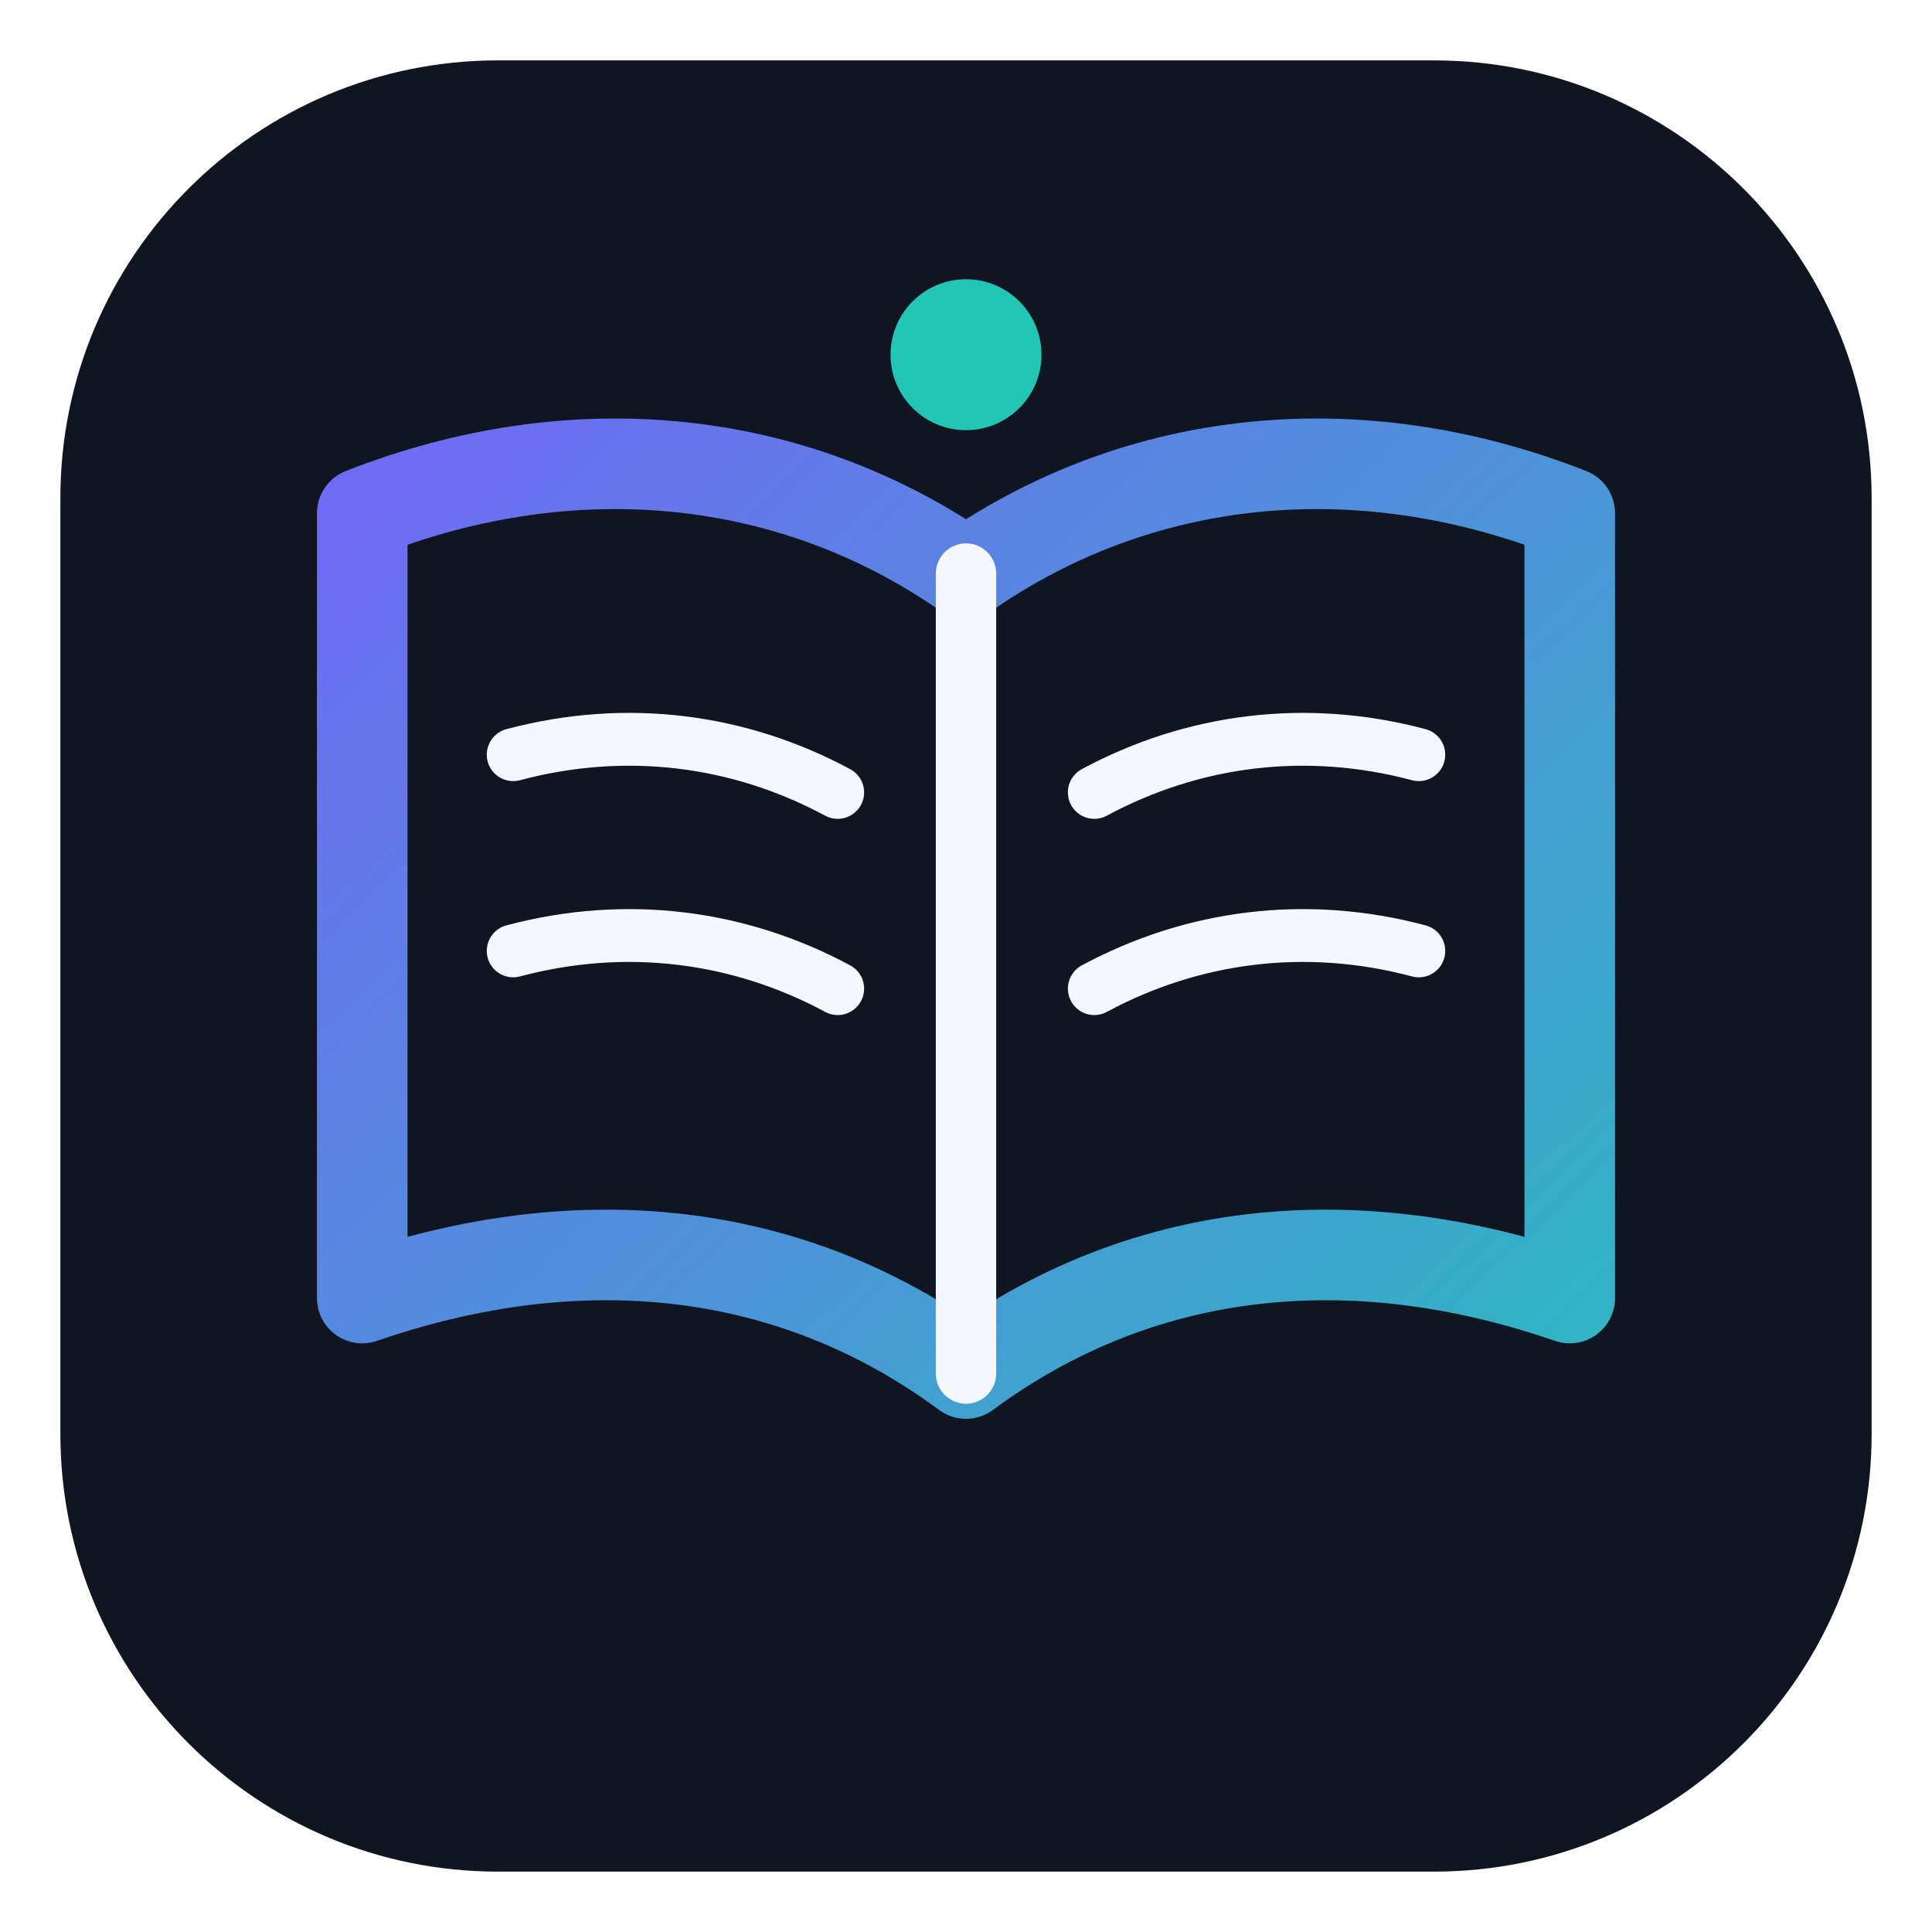
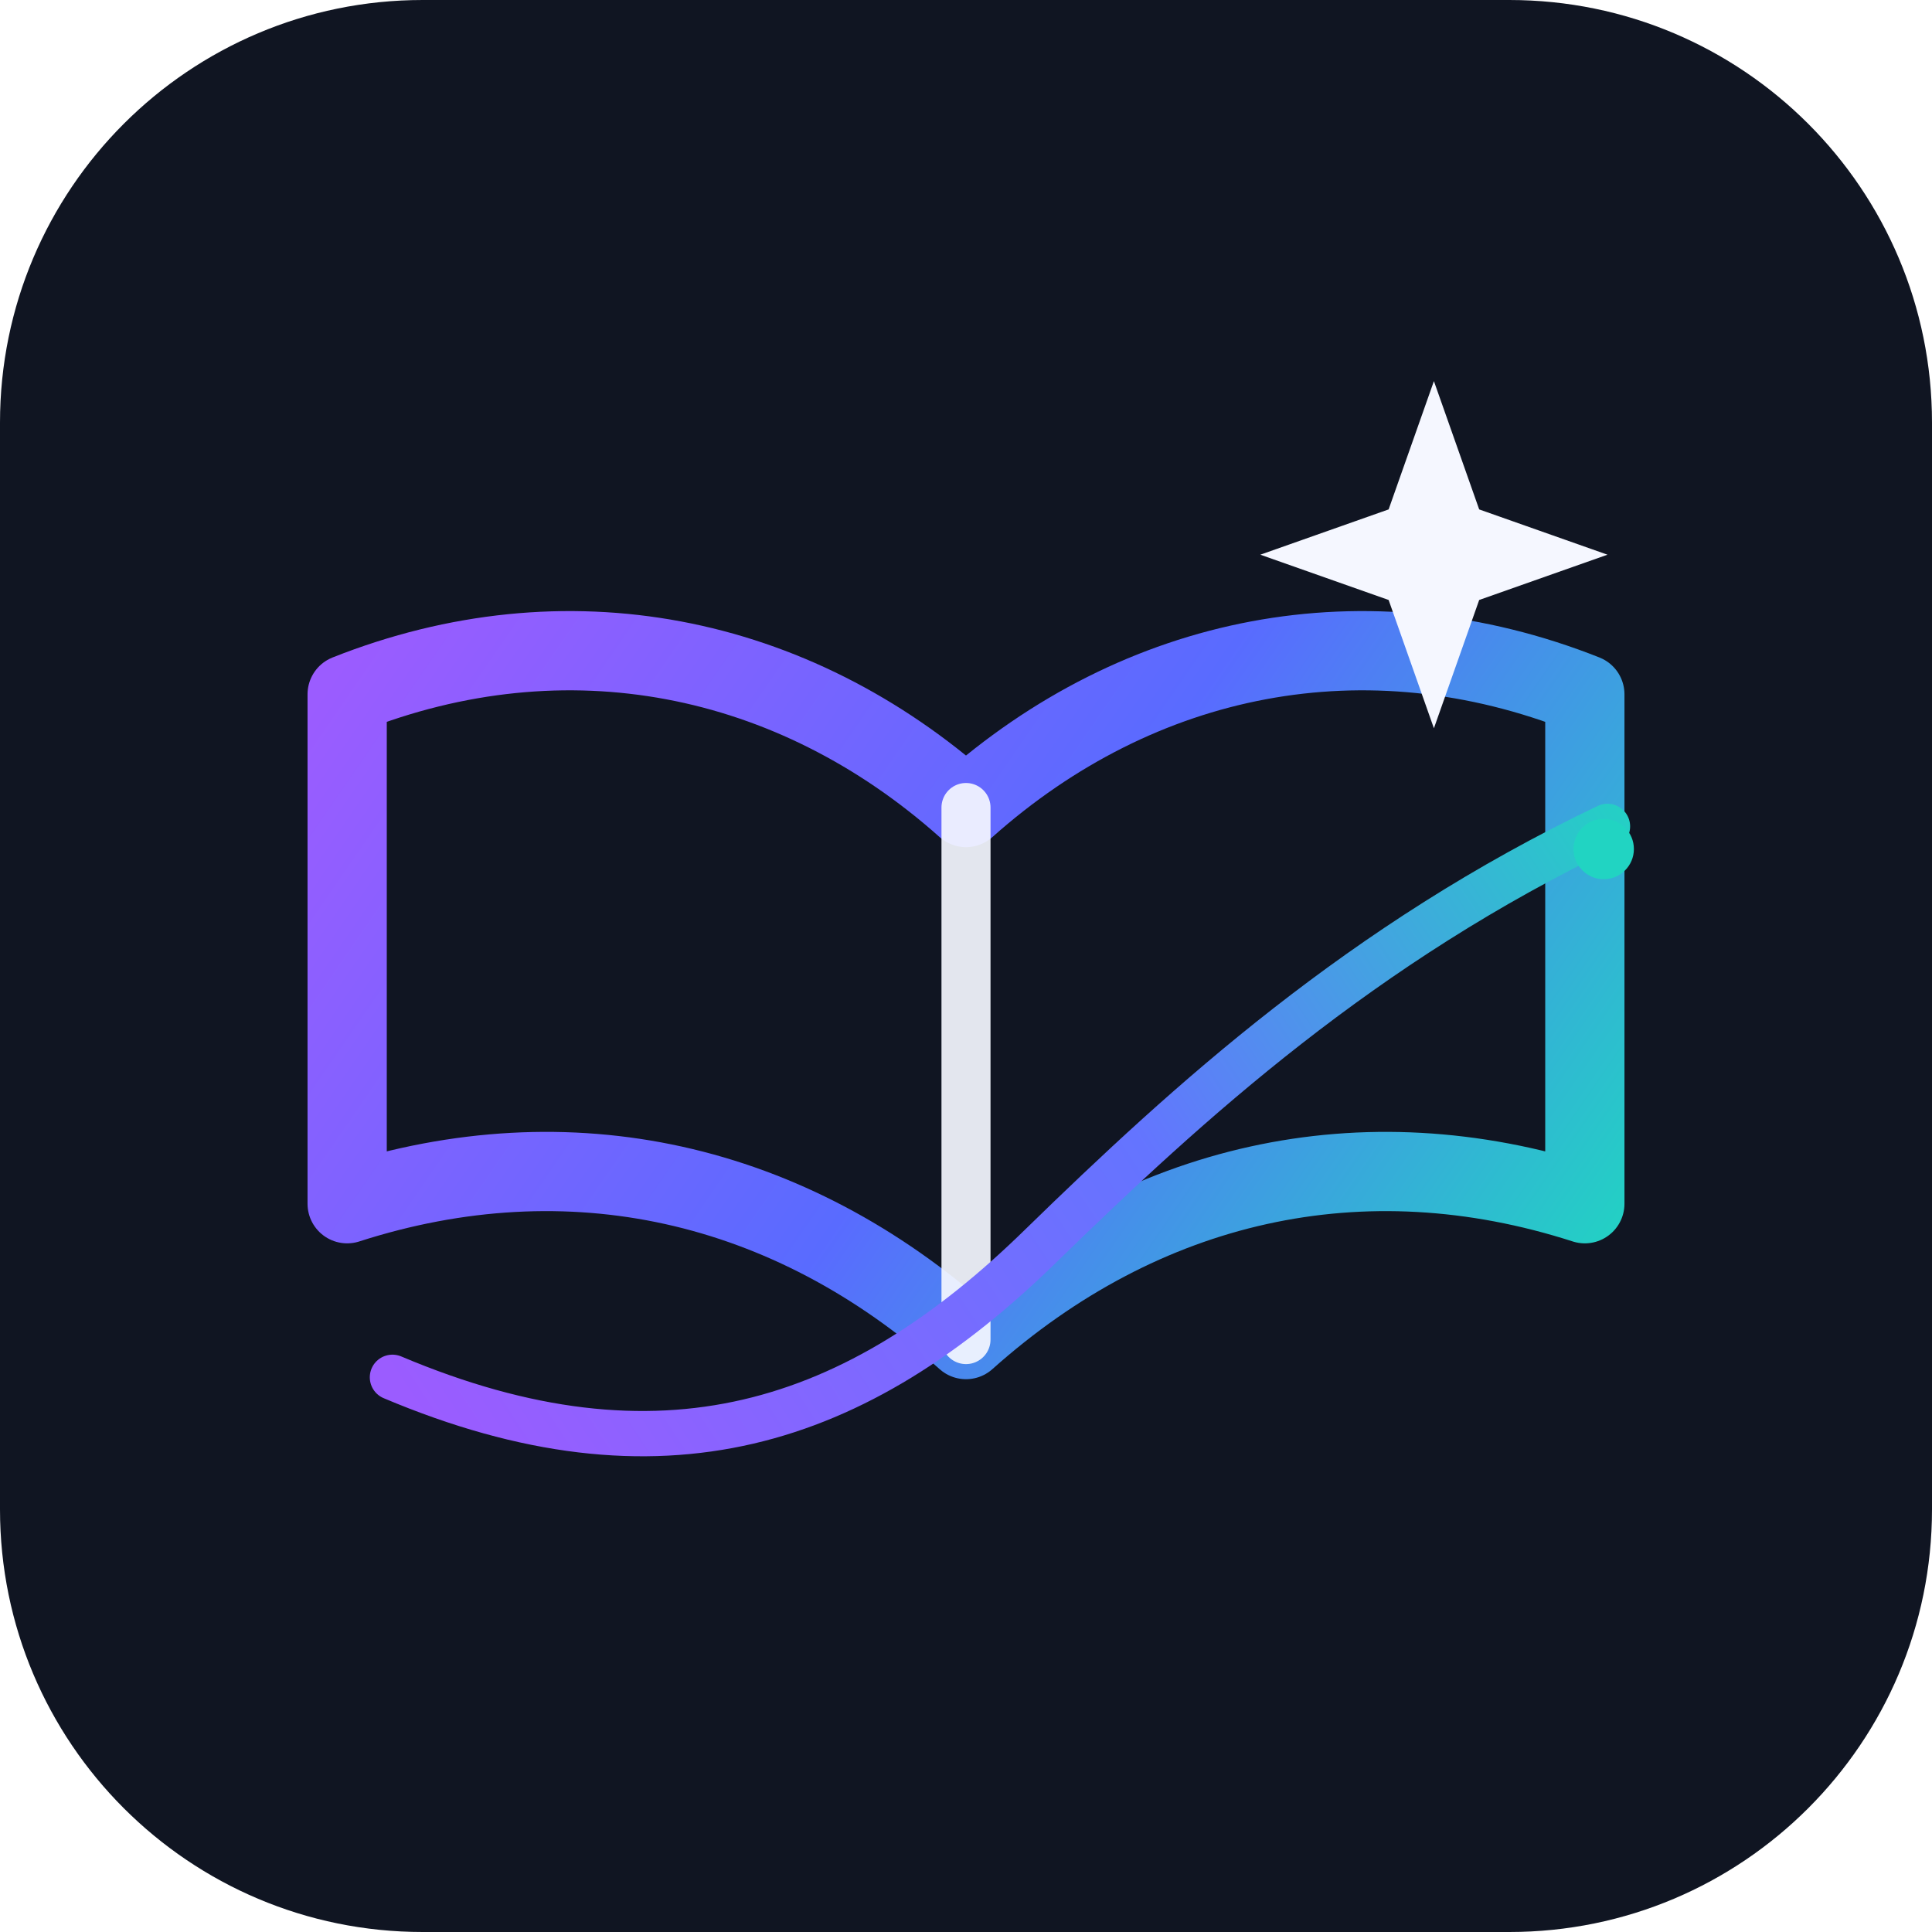
- <svg xmlns="http://www.w3.org/2000/svg" width="256" height="256" viewBox="0 0 256 256" role="img" aria-labelledby="title desc">
+ <svg xmlns="http://www.w3.org/2000/svg" width="512" height="512" viewBox="0 0 512 512" role="img" aria-labelledby="title desc">
  <defs>
-     <linearGradient id="g" x1="28" y1="24" x2="228" y2="232" gradientUnits="userSpaceOnUse">
-       <stop stop-color="#7C5CFC" />
-       <stop offset="1" stop-color="#21C6B7" />
+     <linearGradient id="pages" x1="104" y1="156" x2="409" y2="366" gradientUnits="userSpaceOnUse">
+       <stop stop-color="#9B5CFF" />
+       <stop offset=".52" stop-color="#596BFF" />
+       <stop offset="1" stop-color="#21D4C2" />
+     </linearGradient>
+     <linearGradient id="path" x1="105" y1="366" x2="408" y2="167" gradientUnits="userSpaceOnUse">
+       <stop stop-color="#9B5CFF" />
+       <stop offset=".55" stop-color="#6474FF" />
+       <stop offset="1" stop-color="#21D4C2" />
    </linearGradient>
  </defs>
-   <rect x="8" y="8" width="240" height="240" rx="58" fill="#101522" />
-   <path d="M128 76c-23-16-52-19-80-8v104c29-10 57-7 80 10 23-17 51-20 80-10V68c-28-11-57-8-80 8Z" fill="none" stroke="url(#g)" stroke-width="12" stroke-linejoin="round" />
-   <path d="M128 76v106" stroke="#F5F7FF" stroke-width="8" stroke-linecap="round" />
-   <path d="M68 100c15-4 30-2 43 5M68 126c15-4 30-2 43 5M145 105c13-7 28-9 43-5M145 131c13-7 28-9 43-5" fill="none" stroke="#F5F7FF" stroke-width="7" stroke-linecap="round" />
-   <circle cx="128" cy="47" r="10" fill="#21C6B7" />
+   <rect width="512" height="512" rx="112" fill="#101522" />
+   <path d="M256 355c-47-42-105-55-164-36V184c58-23 118-11 164 30 46-41 106-53 164-30v135c-59-19-117-6-164 36Z" fill="none" stroke="url(#pages)" stroke-width="21" stroke-linecap="round" stroke-linejoin="round" />
+   <path d="M256 214v141" fill="none" stroke="#F5F7FF" stroke-opacity=".92" stroke-width="13" stroke-linecap="round" />
+   <path d="M104 365c71 30 123 13 172-35 39-38 85-80 150-111" fill="none" stroke="url(#path)" stroke-width="12" stroke-linecap="round" />
+   <path d="M368 135l12-34 12 34 34 12-34 12-12 34-12-34-34-12 34-12Z" fill="#F5F7FF" />
+   <circle cx="425" cy="225" r="8" fill="#21D4C2" />
</svg>
